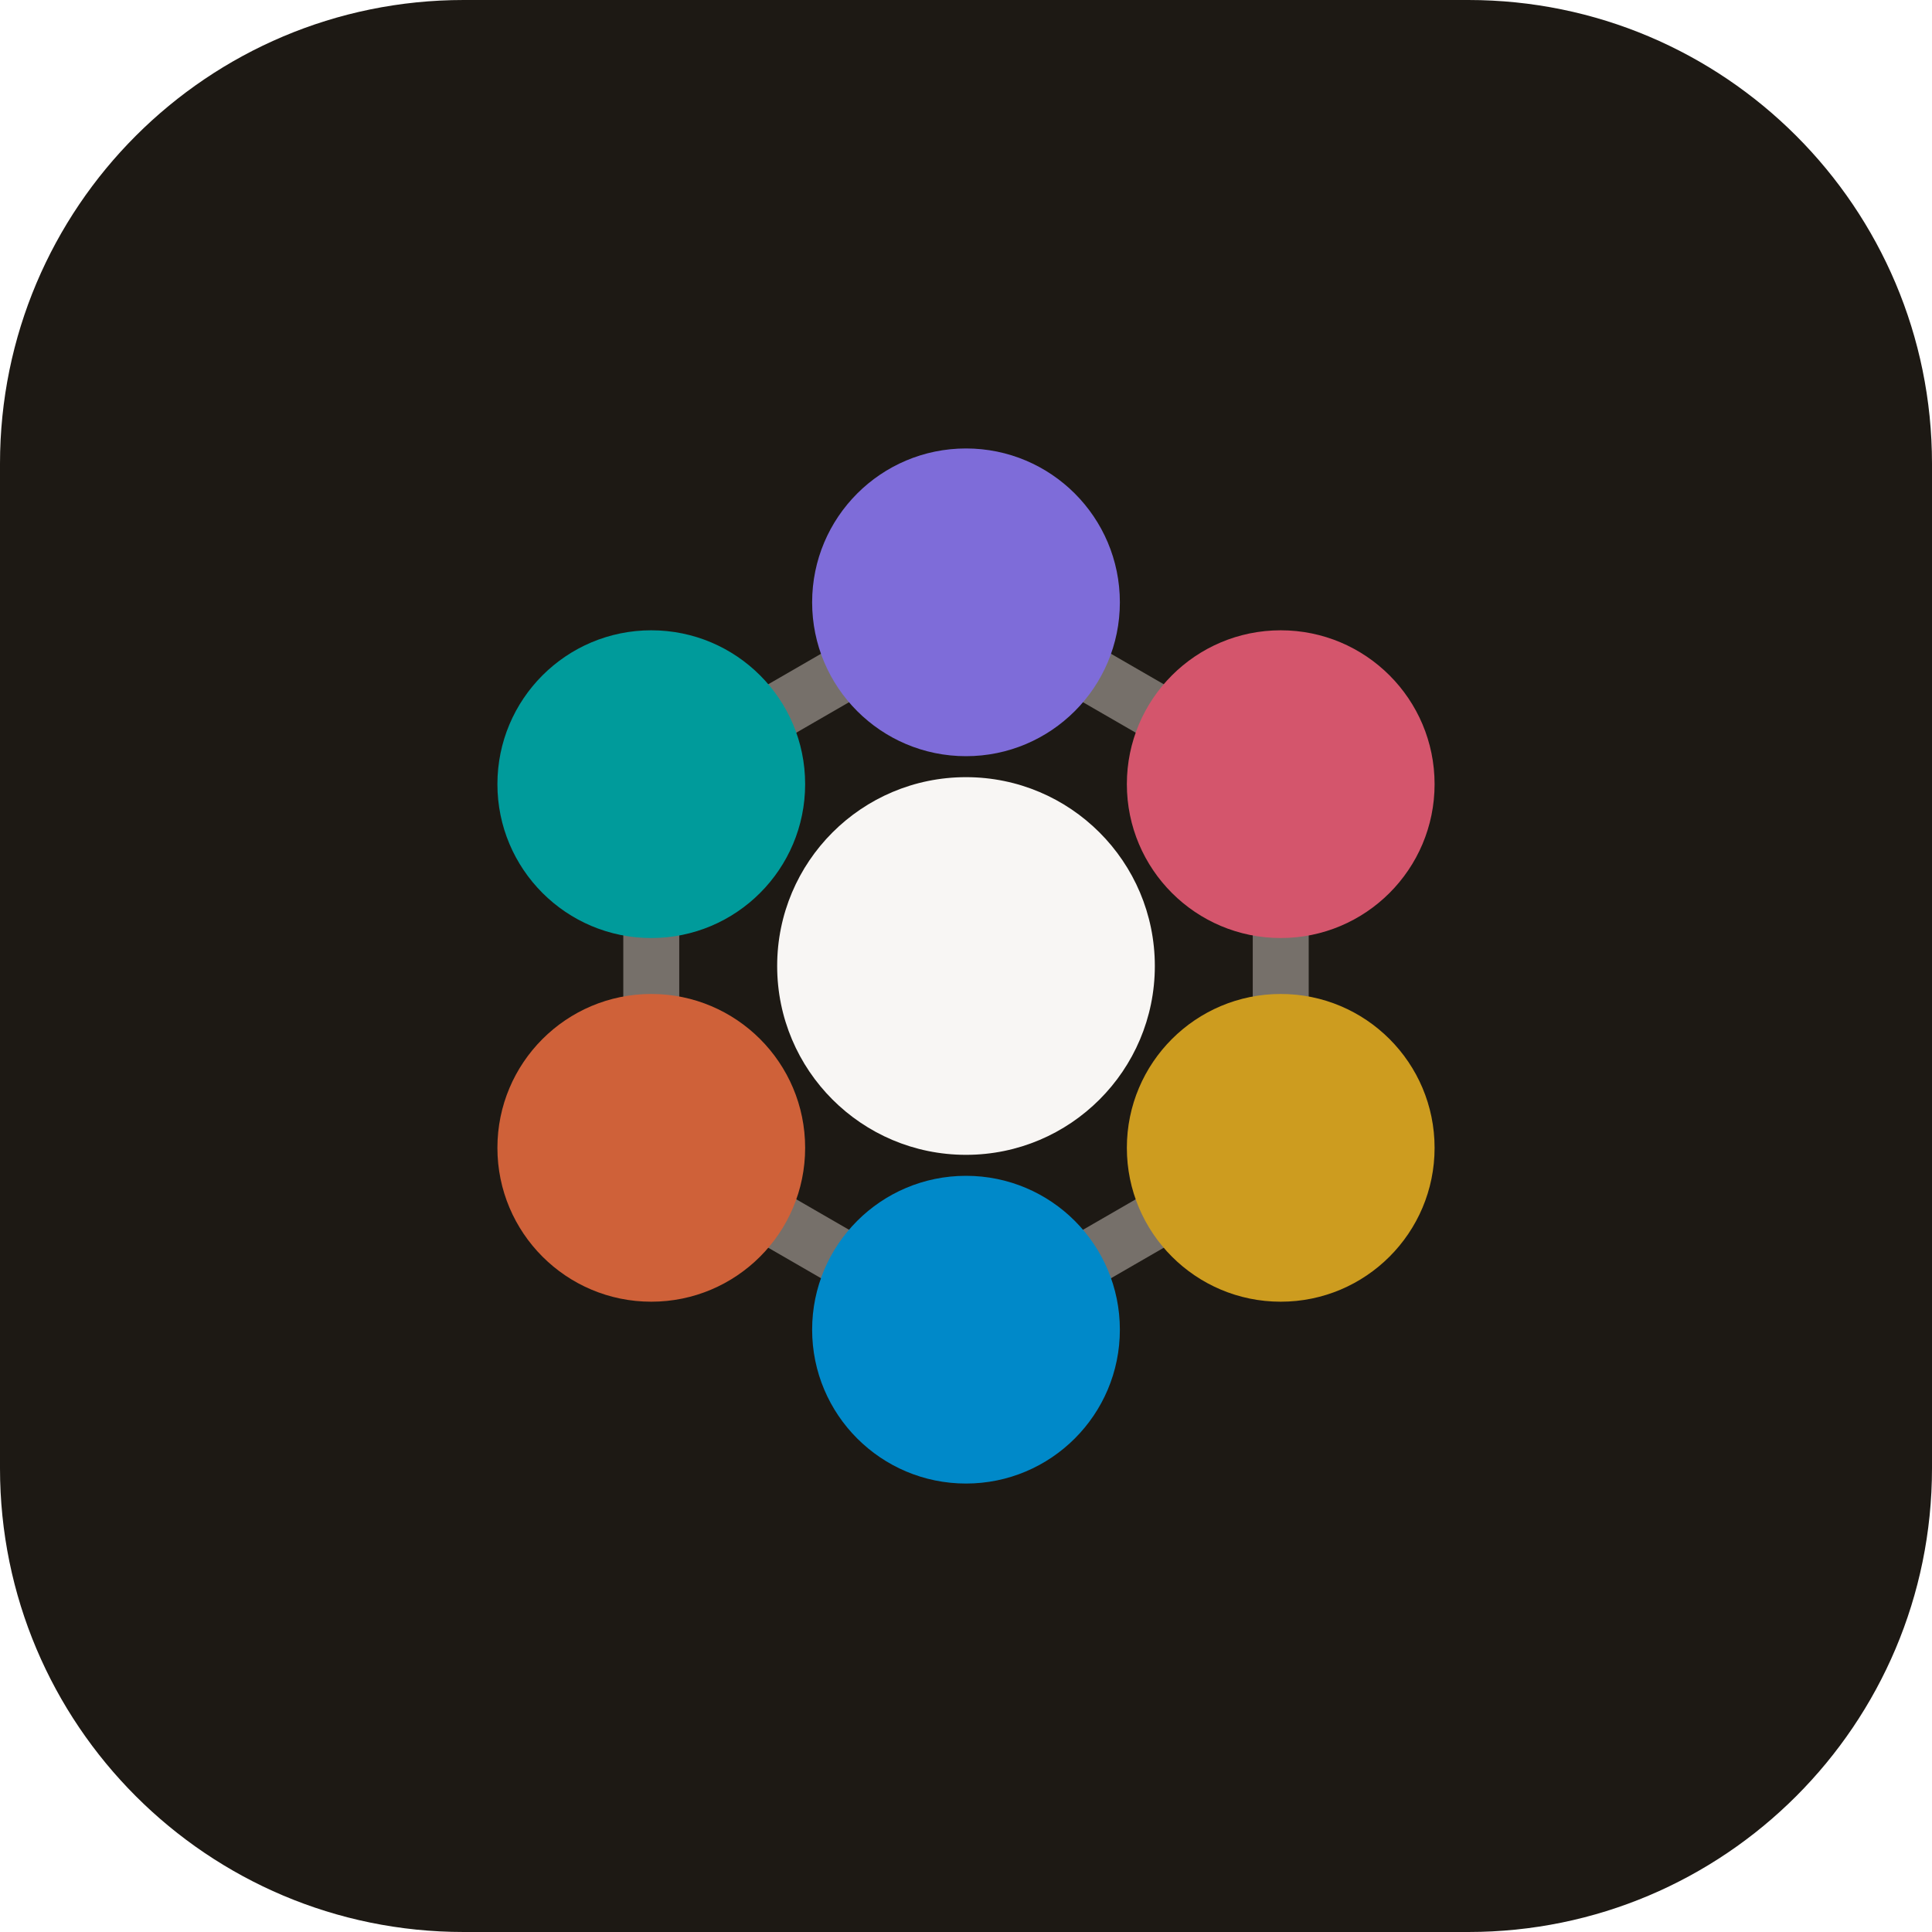
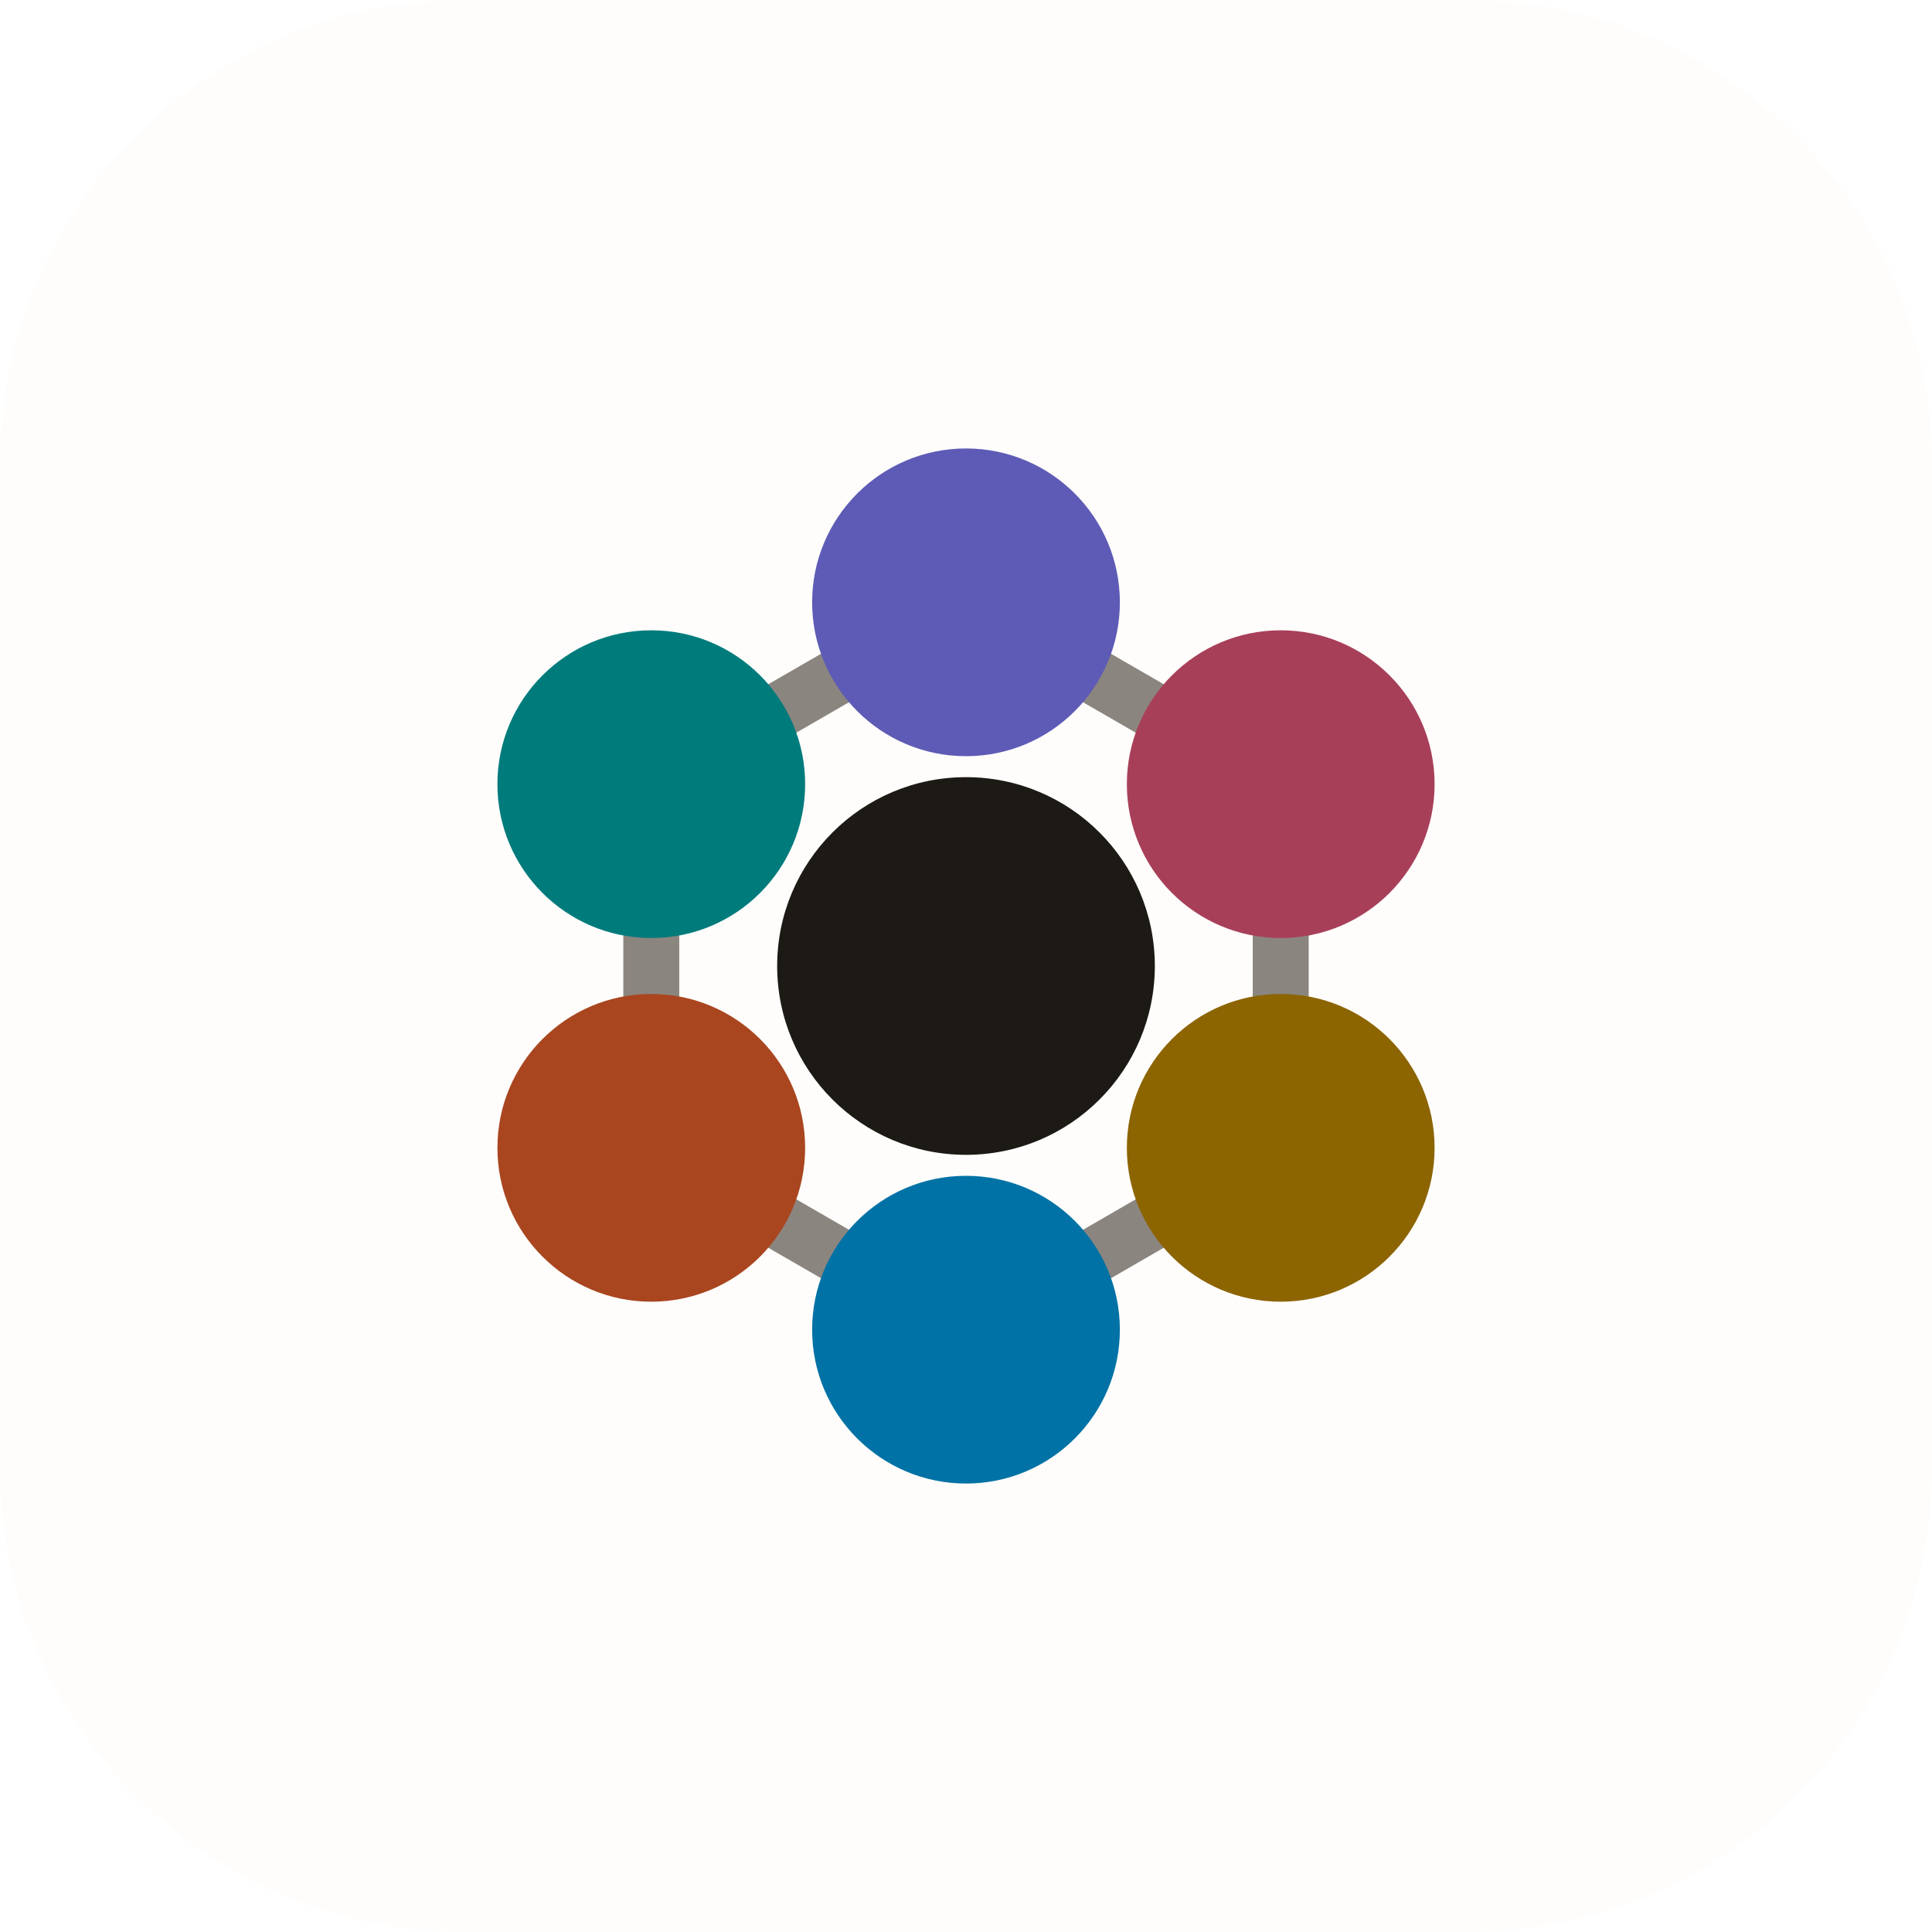
<svg xmlns="http://www.w3.org/2000/svg" viewBox="0 0 100 100" width="100" height="100">
-   <rect x="0" y="0" width="100" height="100" rx="24" fill="#1d1914" />
+   <rect x="0" y="0" width="100" height="100" rx="24" fill="#fefdfb" />
  <g transform="translate(13.8 13.8) scale(0.724)">
-     <path d="M50 24 L72.5 37 L72.5 63 L50 76 L27.5 63 L27.5 37 Z" fill="none" stroke="#76706a" stroke-width="4" stroke-linejoin="round" />
-     <circle cx="50" cy="24" r="11" fill="#7e6cd9" />
-     <circle cx="72.5" cy="37" r="11" fill="#d4556c" />
-     <circle cx="72.5" cy="63" r="11" fill="#cd9c1f" />
-     <circle cx="50" cy="76" r="11" fill="#0089c9" />
-     <circle cx="27.5" cy="63" r="11" fill="#cf6139" />
-     <circle cx="27.5" cy="37" r="11" fill="#009b9b" />
-     <circle cx="50" cy="50" r="13.5" fill="#f8f6f4" />
+     <path d="M50 24 L72.5 37 L72.5 63 L50 76 L27.5 63 L27.5 37 Z" fill="none" stroke="#8b857f" stroke-width="4" stroke-linejoin="round" />
+     <circle cx="50" cy="24" r="11" fill="#5e5bb6" />
+     <circle cx="72.5" cy="37" r="11" fill="#a83f59" />
+     <circle cx="72.5" cy="63" r="11" fill="#8c6400" />
+     <circle cx="50" cy="76" r="11" fill="#0072a5" />
+     <circle cx="27.5" cy="63" r="11" fill="#a94620" />
+     <circle cx="27.5" cy="37" r="11" fill="#007b7c" />
+     <circle cx="50" cy="50" r="13.5" fill="#1d1914" />
  </g>
</svg>
